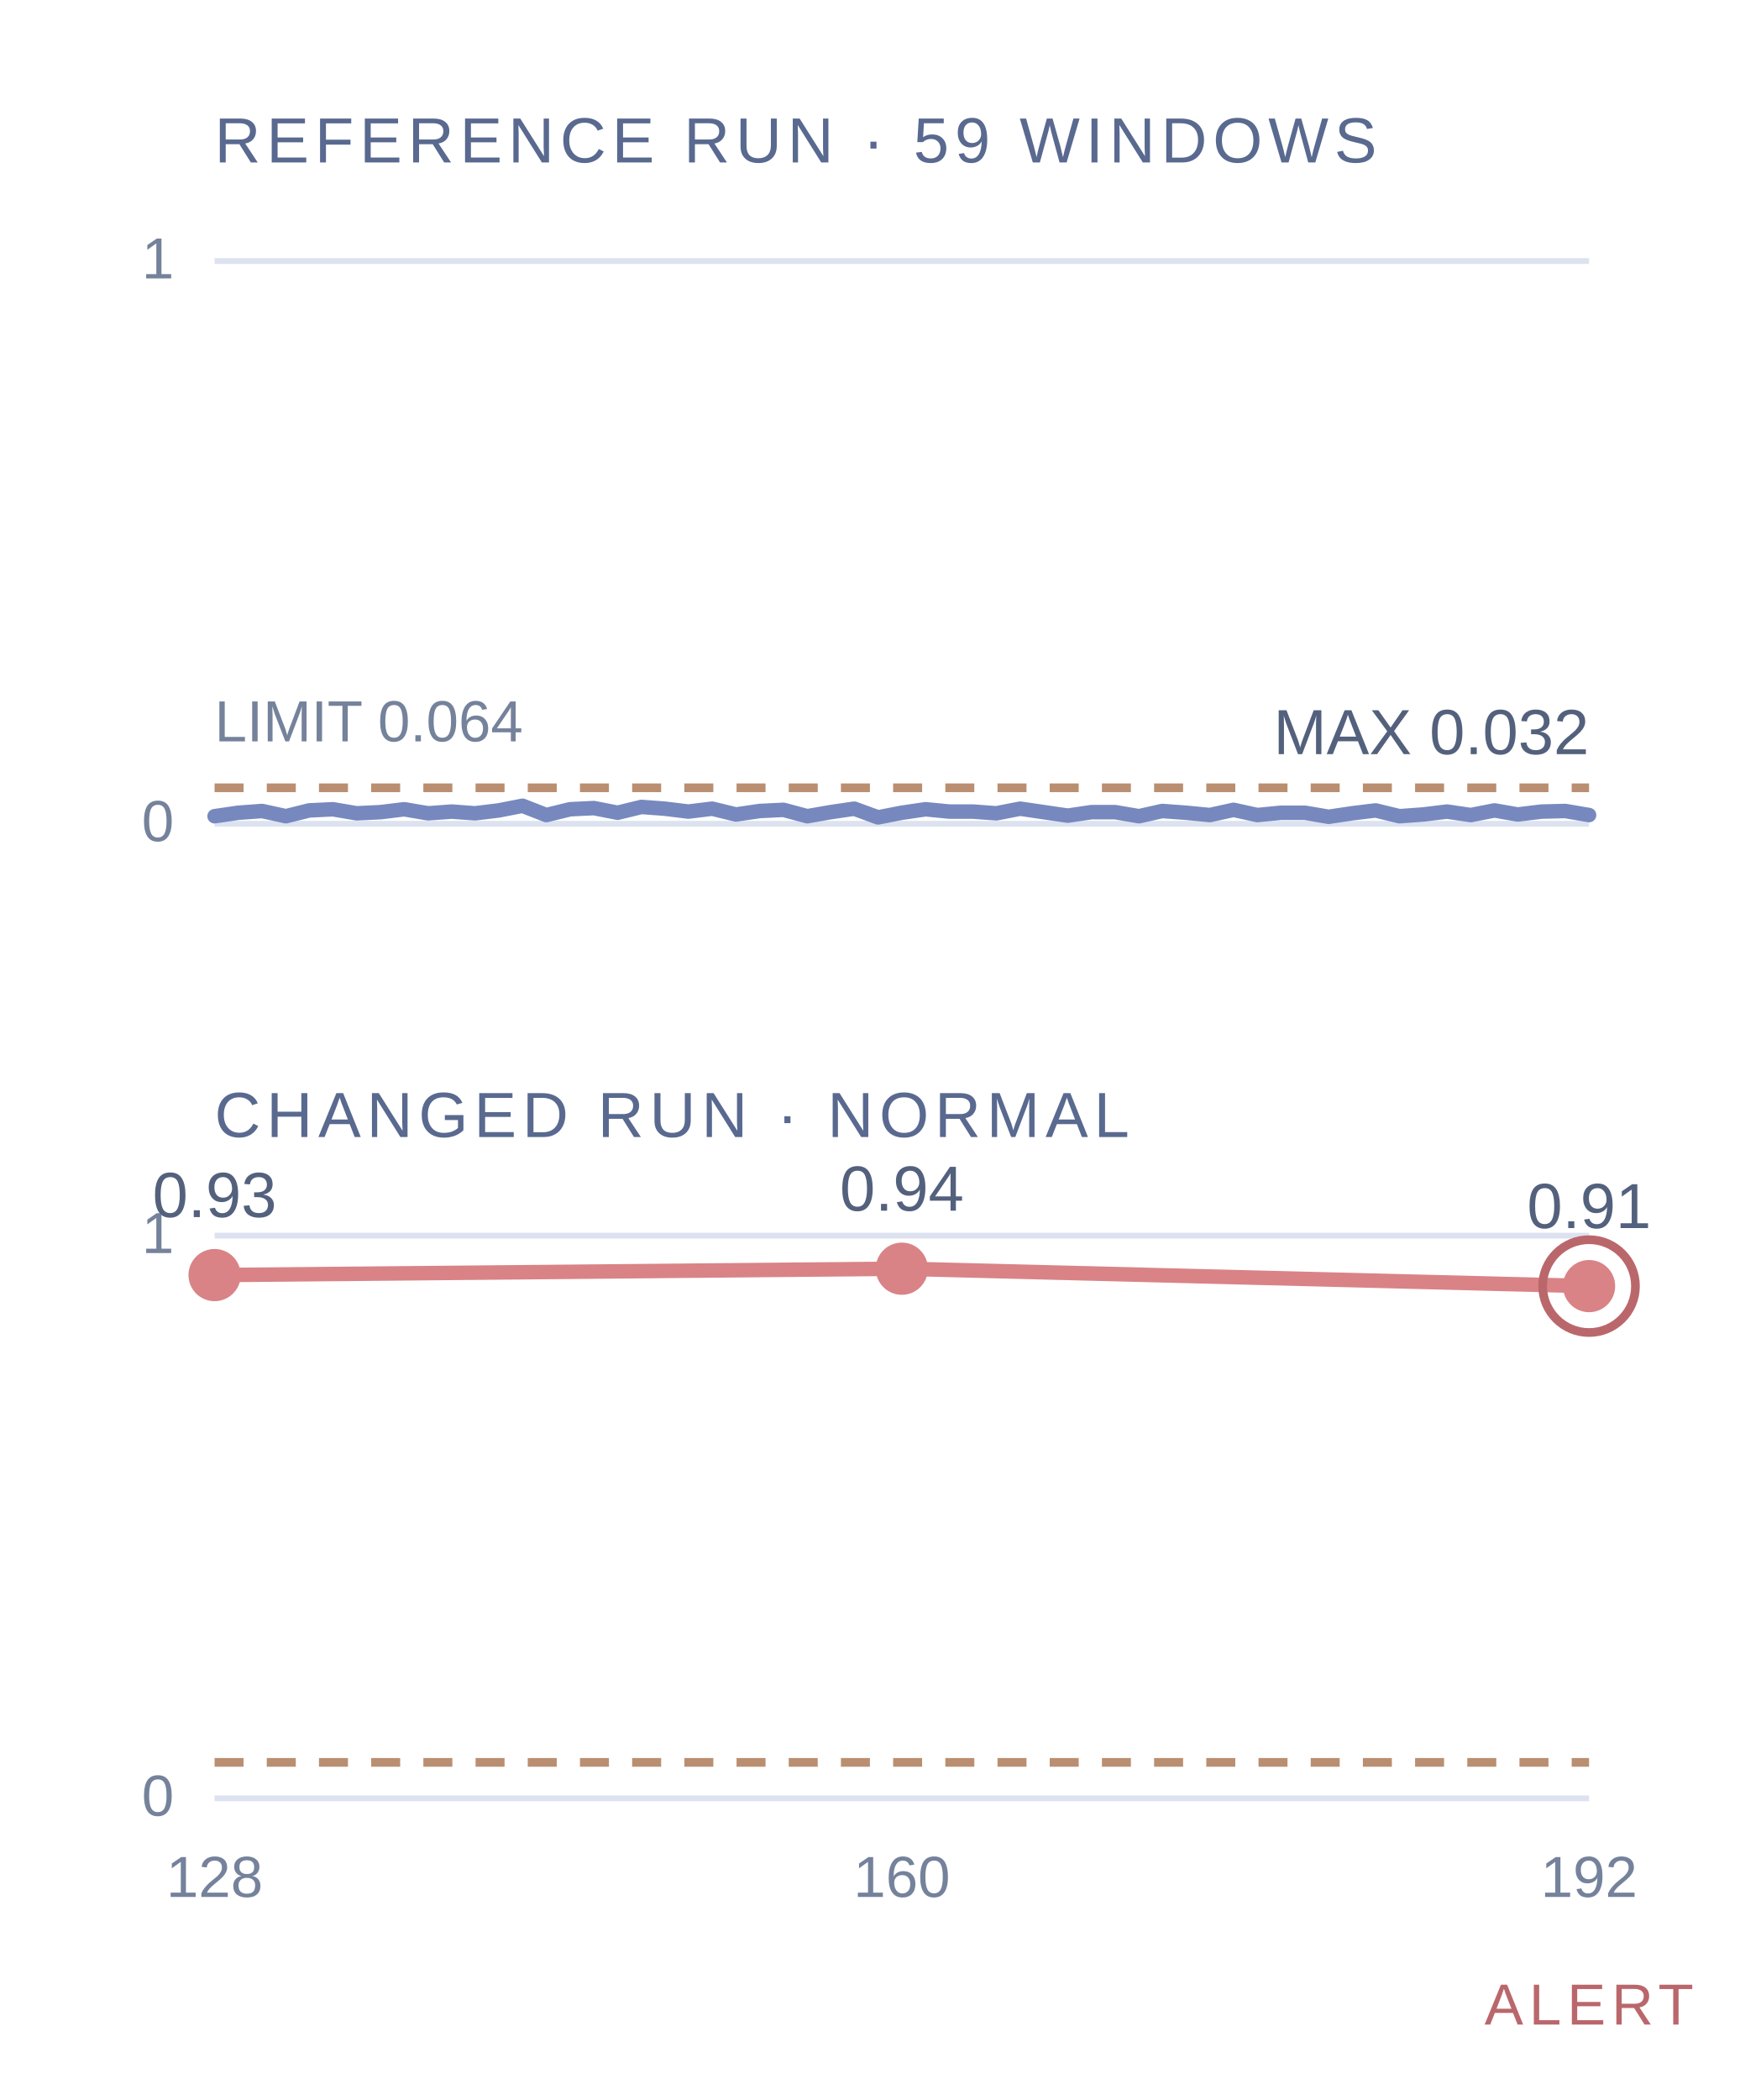
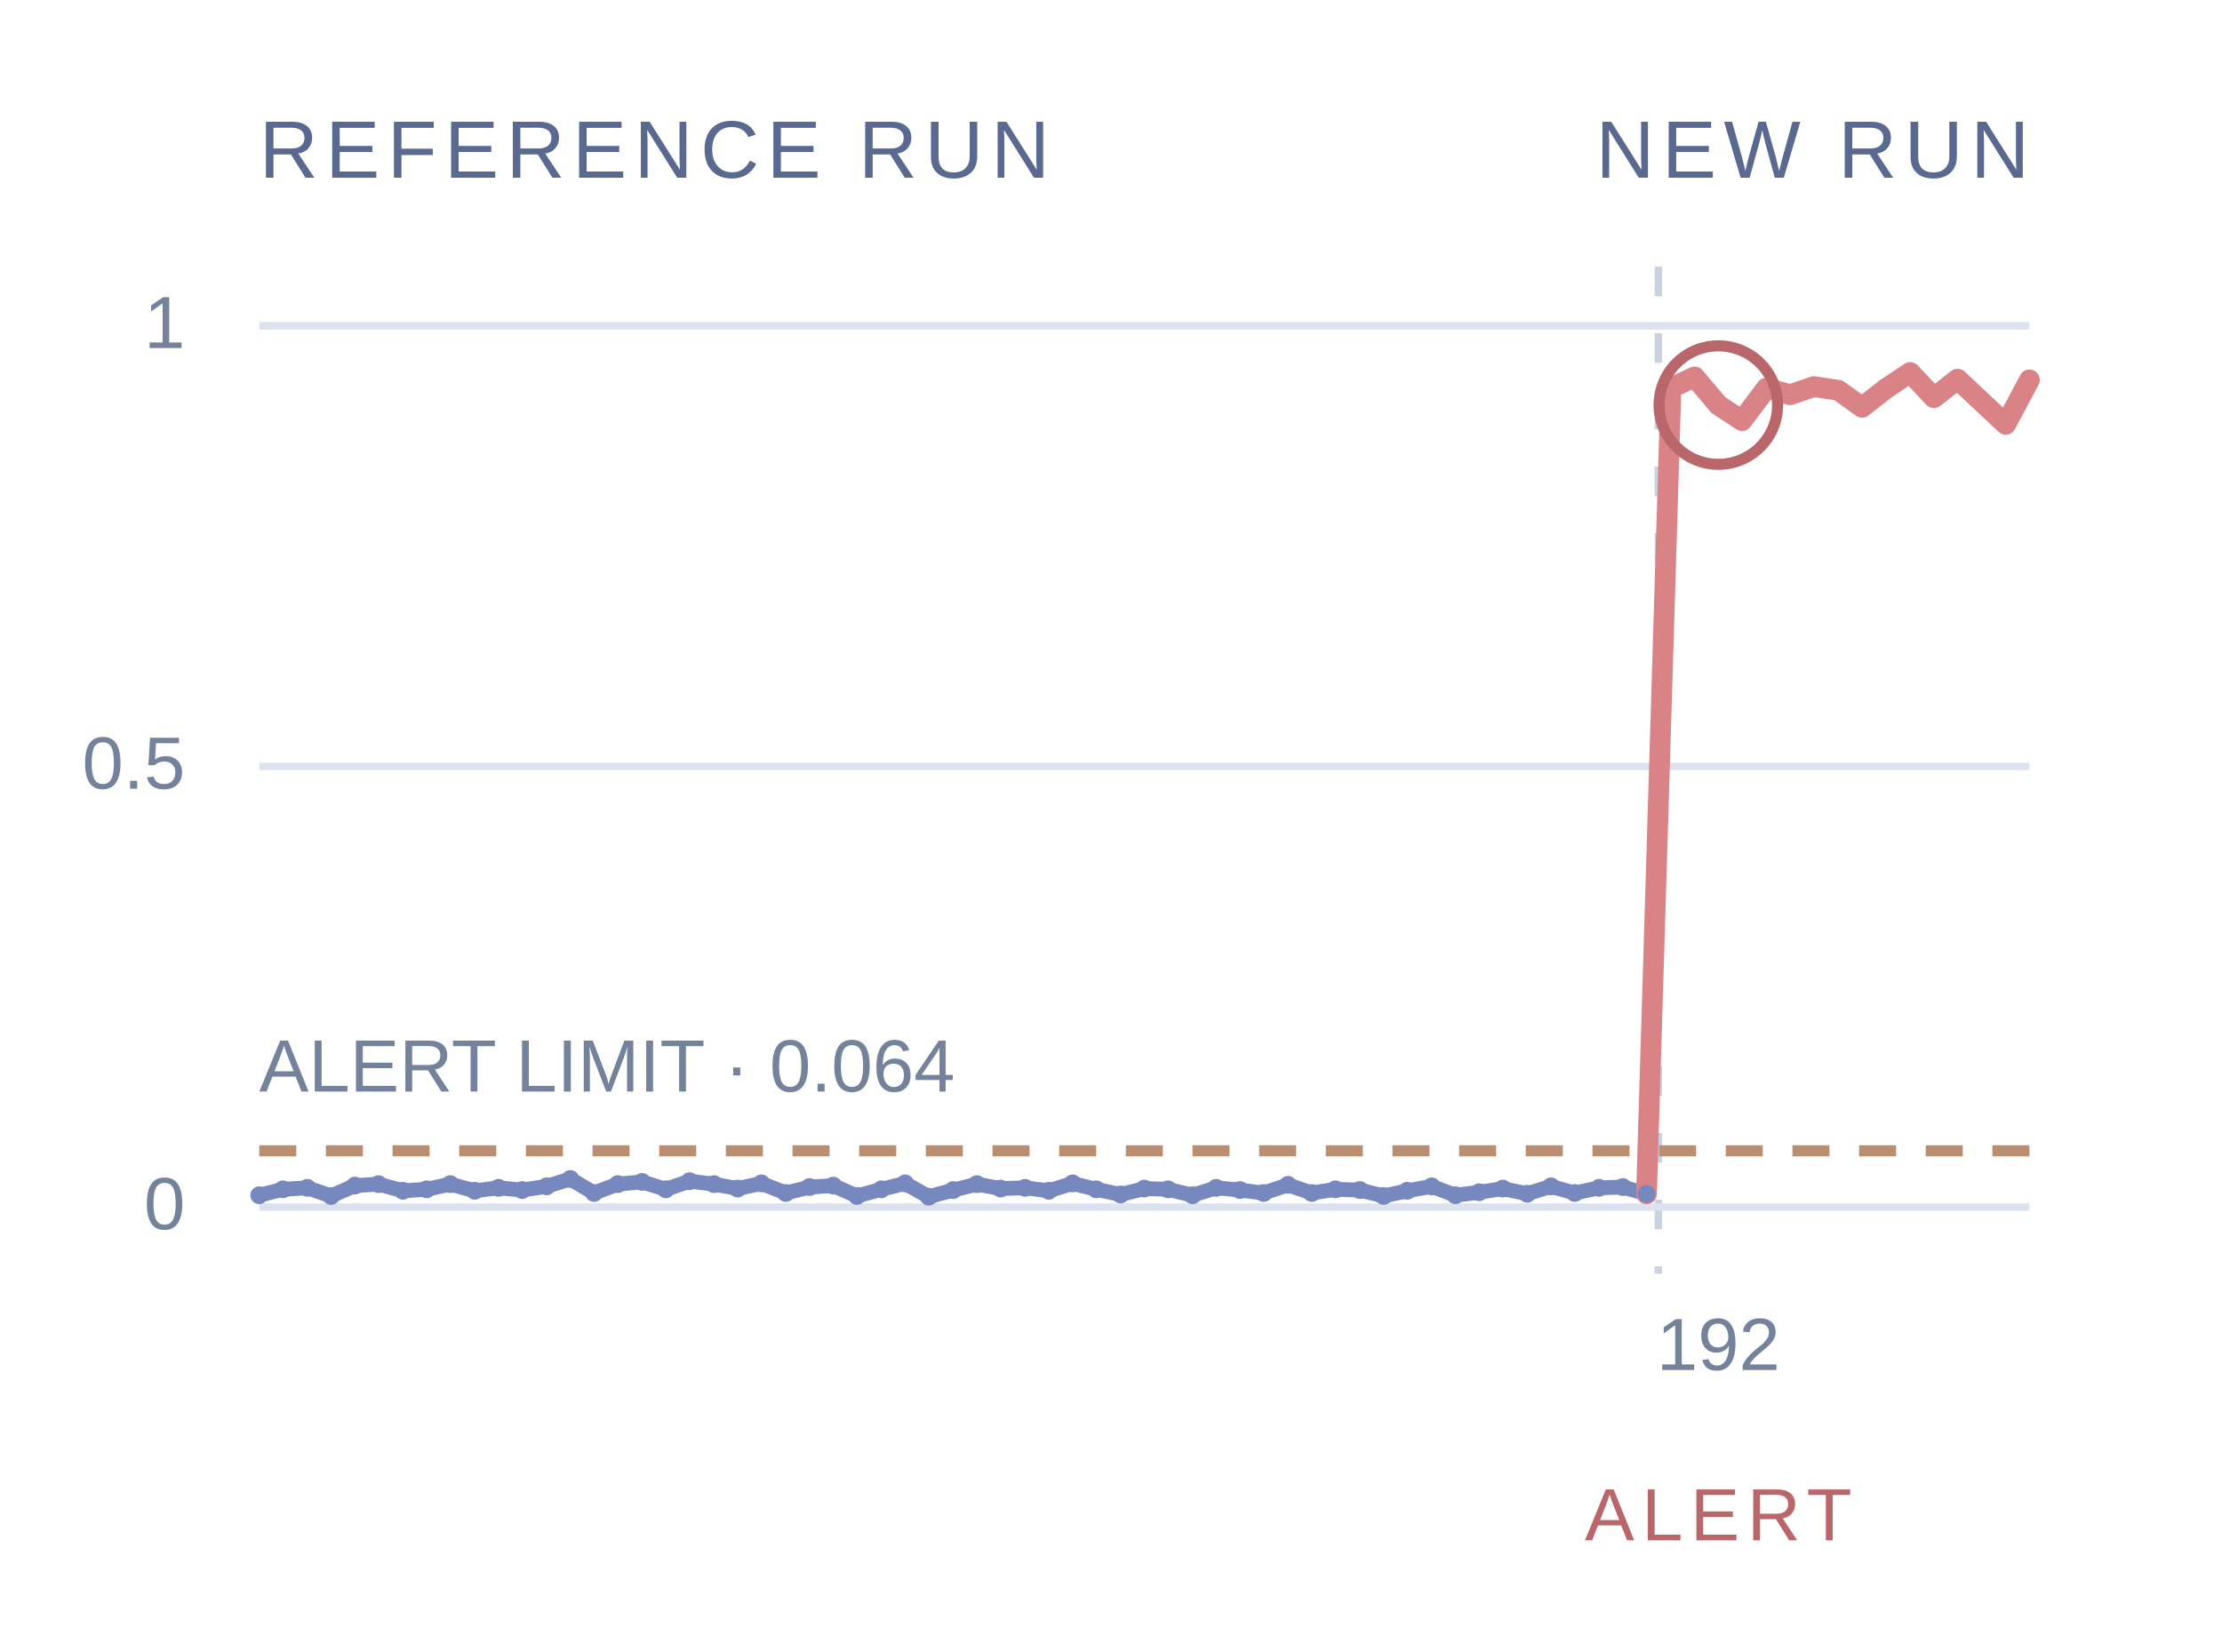
- <svg xmlns="http://www.w3.org/2000/svg" viewBox="0 0 300 362" role="img" aria-labelledby="title desc">
+ <svg xmlns="http://www.w3.org/2000/svg" viewBox="0 0 300 223" role="img" aria-labelledby="title desc">
  <style>
text{font-family:Segoe UI,Arial,sans-serif}
.heading{fill:#59698f;font-size:11px;letter-spacing:1px}
.axis{fill:#75829b;font-size:10px}
- .value{fill:#53617d;font-size:11px}
.alert{fill:#ba676c;font-size:10px;letter-spacing:1px}
</style>
-   <text x="37" y="28" class="heading">REFERENCE RUN · 59 WINDOWS</text>
-   <line x1="37" x2="274" y1="45" y2="45" stroke="#dce2ef" />
-   <line x1="37" x2="274" y1="142" y2="142" stroke="#dce2ef" />
-   <text x="30" y="48" text-anchor="end" class="axis">1</text>
-   <text x="30" y="145" text-anchor="end" class="axis">0</text>
-   <line x1="37" x2="274" y1="135.8" y2="135.8" stroke="#ba8f71" stroke-width="1.5" stroke-dasharray="5 4" />
-   <polyline points="37.0,140.7 41.1,140.1 45.2,139.8 49.3,140.7 53.3,139.7 57.4,139.5 61.5,140.2 65.6,140.0 69.7,139.5 73.8,140.2 77.9,139.9 81.9,140.2 86.0,139.7 90.1,138.9 94.2,140.5 98.3,139.5 102.4,139.3 106.5,140.1 110.6,139.1 114.6,139.4 118.7,139.9 122.8,139.4 126.9,140.4 131.0,139.8 135.1,139.6 139.2,140.7 143.2,140.0 147.3,139.4 151.4,140.9 155.5,140.1 159.6,139.5 163.7,139.9 167.8,139.9 171.8,140.2 175.9,139.4 180.0,140.0 184.1,140.6 188.2,140.0 192.3,140.0 196.4,140.7 200.4,139.8 204.5,140.1 208.6,140.5 212.7,139.6 216.8,140.5 220.9,140.1 225.0,140.1 229.1,140.8 233.1,140.2 237.2,139.7 241.3,140.7 245.4,140.4 249.5,139.9 253.6,140.5 257.7,139.7 261.7,140.4 265.8,139.9 269.9,139.8 274.0,140.5" fill="none" stroke="#7788bf" stroke-width="2.5" stroke-linecap="round" stroke-linejoin="round" />
-   <text x="37" y="127.8" class="axis">LIMIT 0.064</text>
-   <text x="274" y="130" text-anchor="end" class="value">MAX 0.032</text>
-   <text x="37" y="196" class="heading">CHANGED RUN · NORMAL</text>
-   <line x1="37" x2="274" y1="213" y2="213" stroke="#dce2ef" />
-   <line x1="37" x2="274" y1="310" y2="310" stroke="#dce2ef" />
-   <text x="30" y="216" text-anchor="end" class="axis">1</text>
-   <text x="30" y="313" text-anchor="end" class="axis">0</text>
-   <line x1="37" x2="274" y1="303.8" y2="303.8" stroke="#ba8f71" stroke-width="1.5" stroke-dasharray="5 4" />
-   <polyline points="37.0,219.8 155.5,218.7 274.0,221.7" fill="none" stroke="#d98387" stroke-width="2.5" stroke-linecap="round" stroke-linejoin="round" />
-   <circle cx="37" cy="219.8" r="4.5" fill="#d98387" />
-   <text x="37" y="209.8" text-anchor="middle" class="value">0.93</text>
-   <text x="37" y="327" text-anchor="middle" class="axis">128</text>
-   <circle cx="155.5" cy="218.7" r="4.5" fill="#d98387" />
-   <text x="155.5" y="208.7" text-anchor="middle" class="value">0.94</text>
-   <text x="155.5" y="327" text-anchor="middle" class="axis">160</text>
-   <circle cx="274" cy="221.7" r="4.5" fill="#d98387" />
-   <text x="274" y="211.7" text-anchor="middle" class="value">0.91</text>
-   <text x="274" y="327" text-anchor="middle" class="axis">192</text>
-   <circle cx="274" cy="221.7" r="8" fill="none" stroke="#ba676c" stroke-width="1.5" />
-   <text x="274" y="349" text-anchor="middle" class="alert">ALERT</text>
+   <text x="35" y="24" class="heading">REFERENCE RUN</text>
+   <text x="274" y="24" text-anchor="end" class="heading">NEW RUN</text>
+   <line x1="223.9" x2="223.9" y1="36" y2="172" stroke="#cbd2e1" stroke-dasharray="4 5" />
+   <line x1="35" x2="274" y1="44.0" y2="44.0" stroke="#dce2ef" />
+   <text x="25" y="47.0" text-anchor="end" class="axis">1</text>
+   <line x1="35" x2="274" y1="103.5" y2="103.5" stroke="#dce2ef" />
+   <text x="25" y="106.5" text-anchor="end" class="axis">0.5</text>
+   <line x1="35" x2="274" y1="163.0" y2="163.0" stroke="#dce2ef" />
+   <text x="25" y="166.0" text-anchor="end" class="axis">0</text>
+   <line x1="35" x2="274" y1="155.4" y2="155.4" stroke="#ba8f71" stroke-width="1.5" stroke-dasharray="5 4" />
+   <text x="35" y="147.4" class="axis">ALERT LIMIT · 0.064</text>
+   <polyline points="35.0,161.4 38.2,160.6 41.5,160.4 44.7,161.5 47.9,160.1 51.1,159.9 54.4,160.8 57.6,160.6 60.8,159.9 64.1,160.8 67.3,160.4 70.5,160.7 73.8,160.2 77.0,159.2 80.2,161.1 83.4,159.9 86.7,159.6 89.9,160.6 93.1,159.5 96.4,159.9 99.6,160.5 102.8,159.8 106.1,161.1 109.3,160.3 112.5,160.1 115.7,161.5 119.0,160.6 122.2,159.8 125.4,161.6 128.7,160.7 131.9,159.9 135.1,160.5 138.4,160.4 141.6,160.8 144.8,159.8 148.0,160.6 151.3,161.3 154.5,160.5 157.7,160.6 161.0,161.4 164.2,160.4 167.4,160.7 170.6,161.1 173.9,160.0 177.1,161.1 180.3,160.6 183.6,160.7 186.8,161.5 190.0,160.8 193.3,160.2 196.5,161.4 199.7,161.0 202.9,160.5 206.2,161.2 209.4,160.2 212.6,161.1 215.9,160.4 219.1,160.3 222.3,161.2" fill="none" stroke="#7788bf" stroke-width="2" stroke-linecap="round" stroke-linejoin="round" />
+   <polyline points="222.3,161.2 225.6,52.4 228.8,50.9 232.0,54.7 235.2,56.8 238.5,52.4 241.7,53.3 244.9,52.2 248.2,52.7 251.4,55.0 254.6,52.5 257.9,50.3 261.1,53.7 264.3,51.2 267.5,54.2 270.8,57.3 274.0,51.3" fill="none" stroke="#d98387" stroke-width="2.8" stroke-linecap="round" stroke-linejoin="round" />
+   <circle cx="35.0" cy="161.4" r="1.2" fill="#7788bf" />
+   <circle cx="38.2" cy="160.6" r="1.2" fill="#7788bf" />
+   <circle cx="41.5" cy="160.4" r="1.2" fill="#7788bf" />
+   <circle cx="44.7" cy="161.5" r="1.2" fill="#7788bf" />
+   <circle cx="47.9" cy="160.1" r="1.2" fill="#7788bf" />
+   <circle cx="51.1" cy="159.9" r="1.2" fill="#7788bf" />
+   <circle cx="54.4" cy="160.8" r="1.2" fill="#7788bf" />
+   <circle cx="57.6" cy="160.6" r="1.2" fill="#7788bf" />
+   <circle cx="60.8" cy="159.9" r="1.2" fill="#7788bf" />
+   <circle cx="64.1" cy="160.8" r="1.2" fill="#7788bf" />
+   <circle cx="67.3" cy="160.4" r="1.2" fill="#7788bf" />
+   <circle cx="70.5" cy="160.7" r="1.2" fill="#7788bf" />
+   <circle cx="73.8" cy="160.2" r="1.2" fill="#7788bf" />
+   <circle cx="77.0" cy="159.2" r="1.2" fill="#7788bf" />
+   <circle cx="80.2" cy="161.1" r="1.2" fill="#7788bf" />
+   <circle cx="83.4" cy="159.9" r="1.2" fill="#7788bf" />
+   <circle cx="86.7" cy="159.6" r="1.2" fill="#7788bf" />
+   <circle cx="89.9" cy="160.6" r="1.2" fill="#7788bf" />
+   <circle cx="93.1" cy="159.5" r="1.2" fill="#7788bf" />
+   <circle cx="96.4" cy="159.9" r="1.2" fill="#7788bf" />
+   <circle cx="99.6" cy="160.5" r="1.2" fill="#7788bf" />
+   <circle cx="102.8" cy="159.8" r="1.2" fill="#7788bf" />
+   <circle cx="106.1" cy="161.1" r="1.2" fill="#7788bf" />
+   <circle cx="109.3" cy="160.3" r="1.2" fill="#7788bf" />
+   <circle cx="112.5" cy="160.1" r="1.2" fill="#7788bf" />
+   <circle cx="115.7" cy="161.5" r="1.2" fill="#7788bf" />
+   <circle cx="119.0" cy="160.6" r="1.2" fill="#7788bf" />
+   <circle cx="122.2" cy="159.8" r="1.2" fill="#7788bf" />
+   <circle cx="125.4" cy="161.6" r="1.2" fill="#7788bf" />
+   <circle cx="128.7" cy="160.7" r="1.2" fill="#7788bf" />
+   <circle cx="131.9" cy="159.9" r="1.2" fill="#7788bf" />
+   <circle cx="135.1" cy="160.5" r="1.2" fill="#7788bf" />
+   <circle cx="138.4" cy="160.4" r="1.2" fill="#7788bf" />
+   <circle cx="141.6" cy="160.8" r="1.2" fill="#7788bf" />
+   <circle cx="144.8" cy="159.8" r="1.2" fill="#7788bf" />
+   <circle cx="148.0" cy="160.6" r="1.2" fill="#7788bf" />
+   <circle cx="151.3" cy="161.3" r="1.2" fill="#7788bf" />
+   <circle cx="154.5" cy="160.5" r="1.2" fill="#7788bf" />
+   <circle cx="157.7" cy="160.6" r="1.2" fill="#7788bf" />
+   <circle cx="161.0" cy="161.4" r="1.2" fill="#7788bf" />
+   <circle cx="164.2" cy="160.4" r="1.2" fill="#7788bf" />
+   <circle cx="167.4" cy="160.7" r="1.2" fill="#7788bf" />
+   <circle cx="170.6" cy="161.1" r="1.2" fill="#7788bf" />
+   <circle cx="173.9" cy="160.0" r="1.2" fill="#7788bf" />
+   <circle cx="177.1" cy="161.1" r="1.2" fill="#7788bf" />
+   <circle cx="180.3" cy="160.6" r="1.2" fill="#7788bf" />
+   <circle cx="183.6" cy="160.7" r="1.2" fill="#7788bf" />
+   <circle cx="186.8" cy="161.5" r="1.2" fill="#7788bf" />
+   <circle cx="190.0" cy="160.8" r="1.2" fill="#7788bf" />
+   <circle cx="193.3" cy="160.2" r="1.2" fill="#7788bf" />
+   <circle cx="196.5" cy="161.4" r="1.2" fill="#7788bf" />
+   <circle cx="199.7" cy="161.0" r="1.2" fill="#7788bf" />
+   <circle cx="202.9" cy="160.5" r="1.2" fill="#7788bf" />
+   <circle cx="206.2" cy="161.2" r="1.2" fill="#7788bf" />
+   <circle cx="209.4" cy="160.2" r="1.2" fill="#7788bf" />
+   <circle cx="212.6" cy="161.1" r="1.2" fill="#7788bf" />
+   <circle cx="215.9" cy="160.4" r="1.2" fill="#7788bf" />
+   <circle cx="219.1" cy="160.3" r="1.2" fill="#7788bf" />
+   <circle cx="222.3" cy="161.2" r="1.2" fill="#7788bf" />
+   <circle cx="225.6" cy="52.4" r="1.2" fill="#d98387" />
+   <circle cx="228.8" cy="50.9" r="1.2" fill="#d98387" />
+   <circle cx="232.0" cy="54.7" r="1.2" fill="#d98387" />
+   <circle cx="235.2" cy="56.8" r="1.2" fill="#d98387" />
+   <circle cx="238.5" cy="52.4" r="1.2" fill="#d98387" />
+   <circle cx="241.7" cy="53.3" r="1.2" fill="#d98387" />
+   <circle cx="244.9" cy="52.2" r="1.2" fill="#d98387" />
+   <circle cx="248.2" cy="52.7" r="1.2" fill="#d98387" />
+   <circle cx="251.4" cy="55.0" r="1.2" fill="#d98387" />
+   <circle cx="254.6" cy="52.5" r="1.2" fill="#d98387" />
+   <circle cx="257.9" cy="50.3" r="1.2" fill="#d98387" />
+   <circle cx="261.1" cy="53.7" r="1.2" fill="#d98387" />
+   <circle cx="264.3" cy="51.2" r="1.2" fill="#d98387" />
+   <circle cx="267.5" cy="54.2" r="1.2" fill="#d98387" />
+   <circle cx="270.8" cy="57.3" r="1.2" fill="#d98387" />
+   <circle cx="274.0" cy="51.3" r="1.2" fill="#d98387" />
+   <circle cx="232.0" cy="54.7" r="8" fill="none" stroke="#ba676c" stroke-width="1.5" />
+   <text x="232.0" y="185" text-anchor="middle" class="axis">192</text>
+   <text x="232.0" y="208" text-anchor="middle" class="alert">ALERT</text>
</svg>
